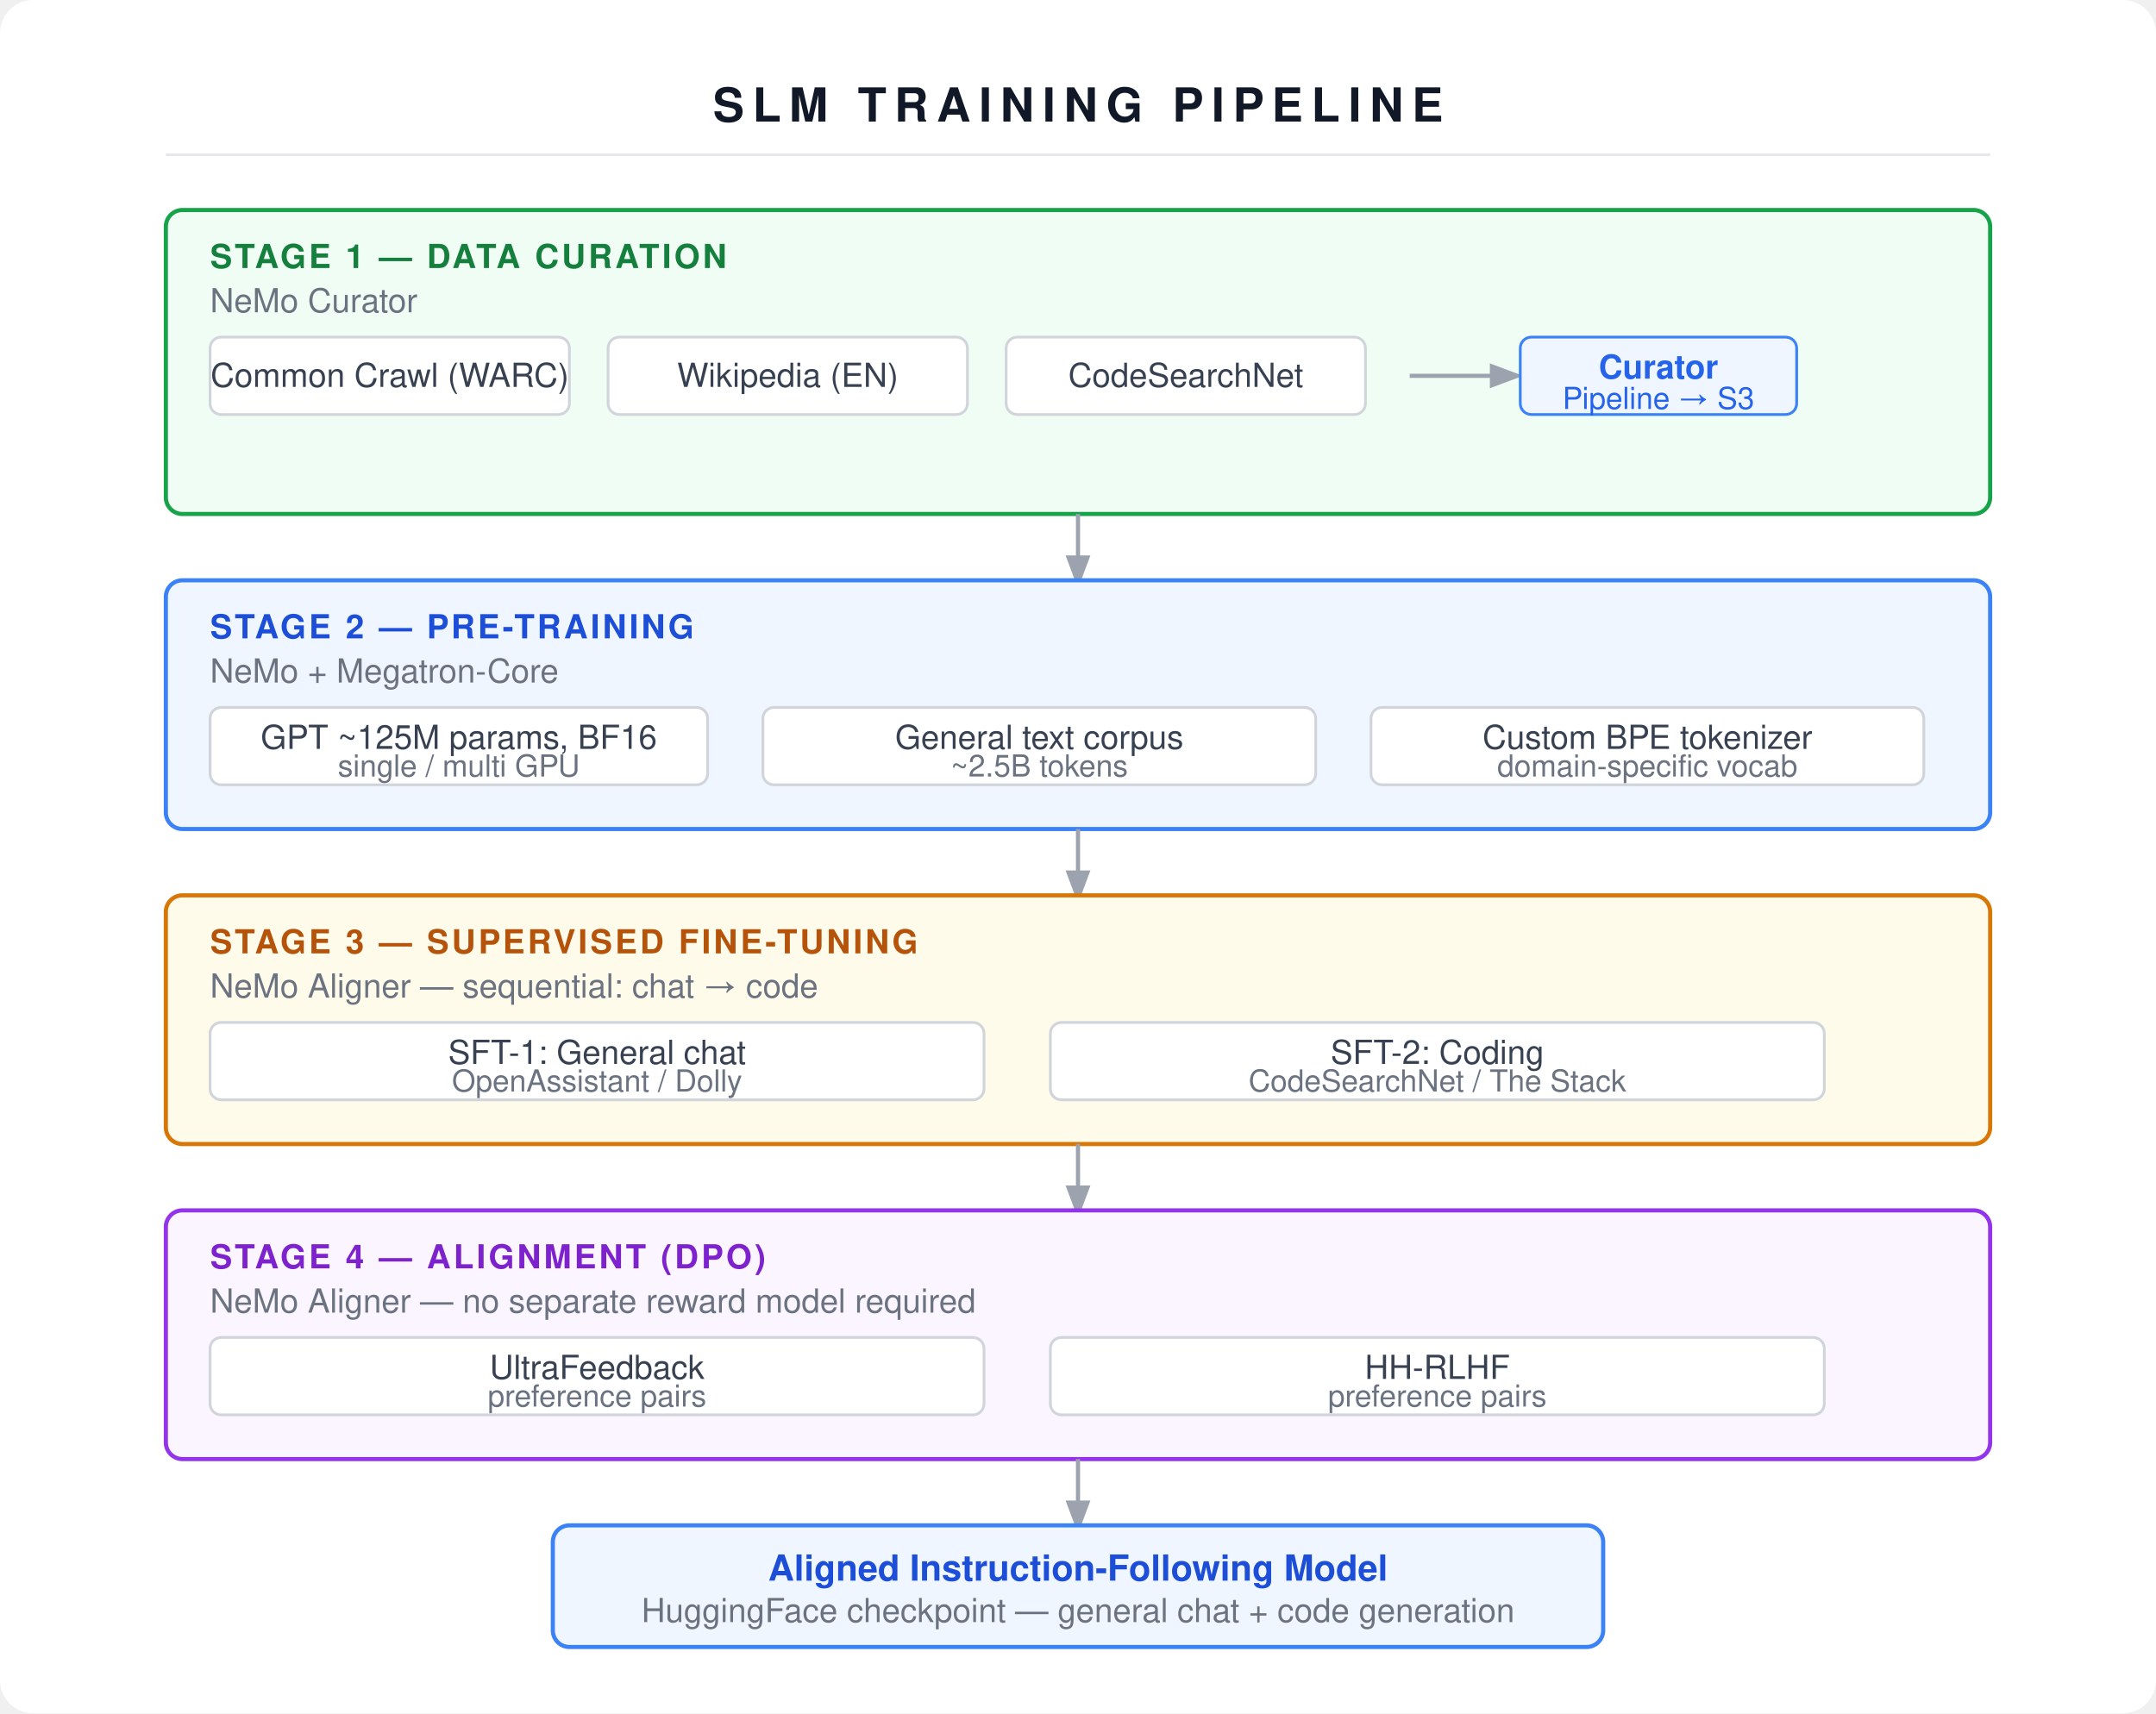
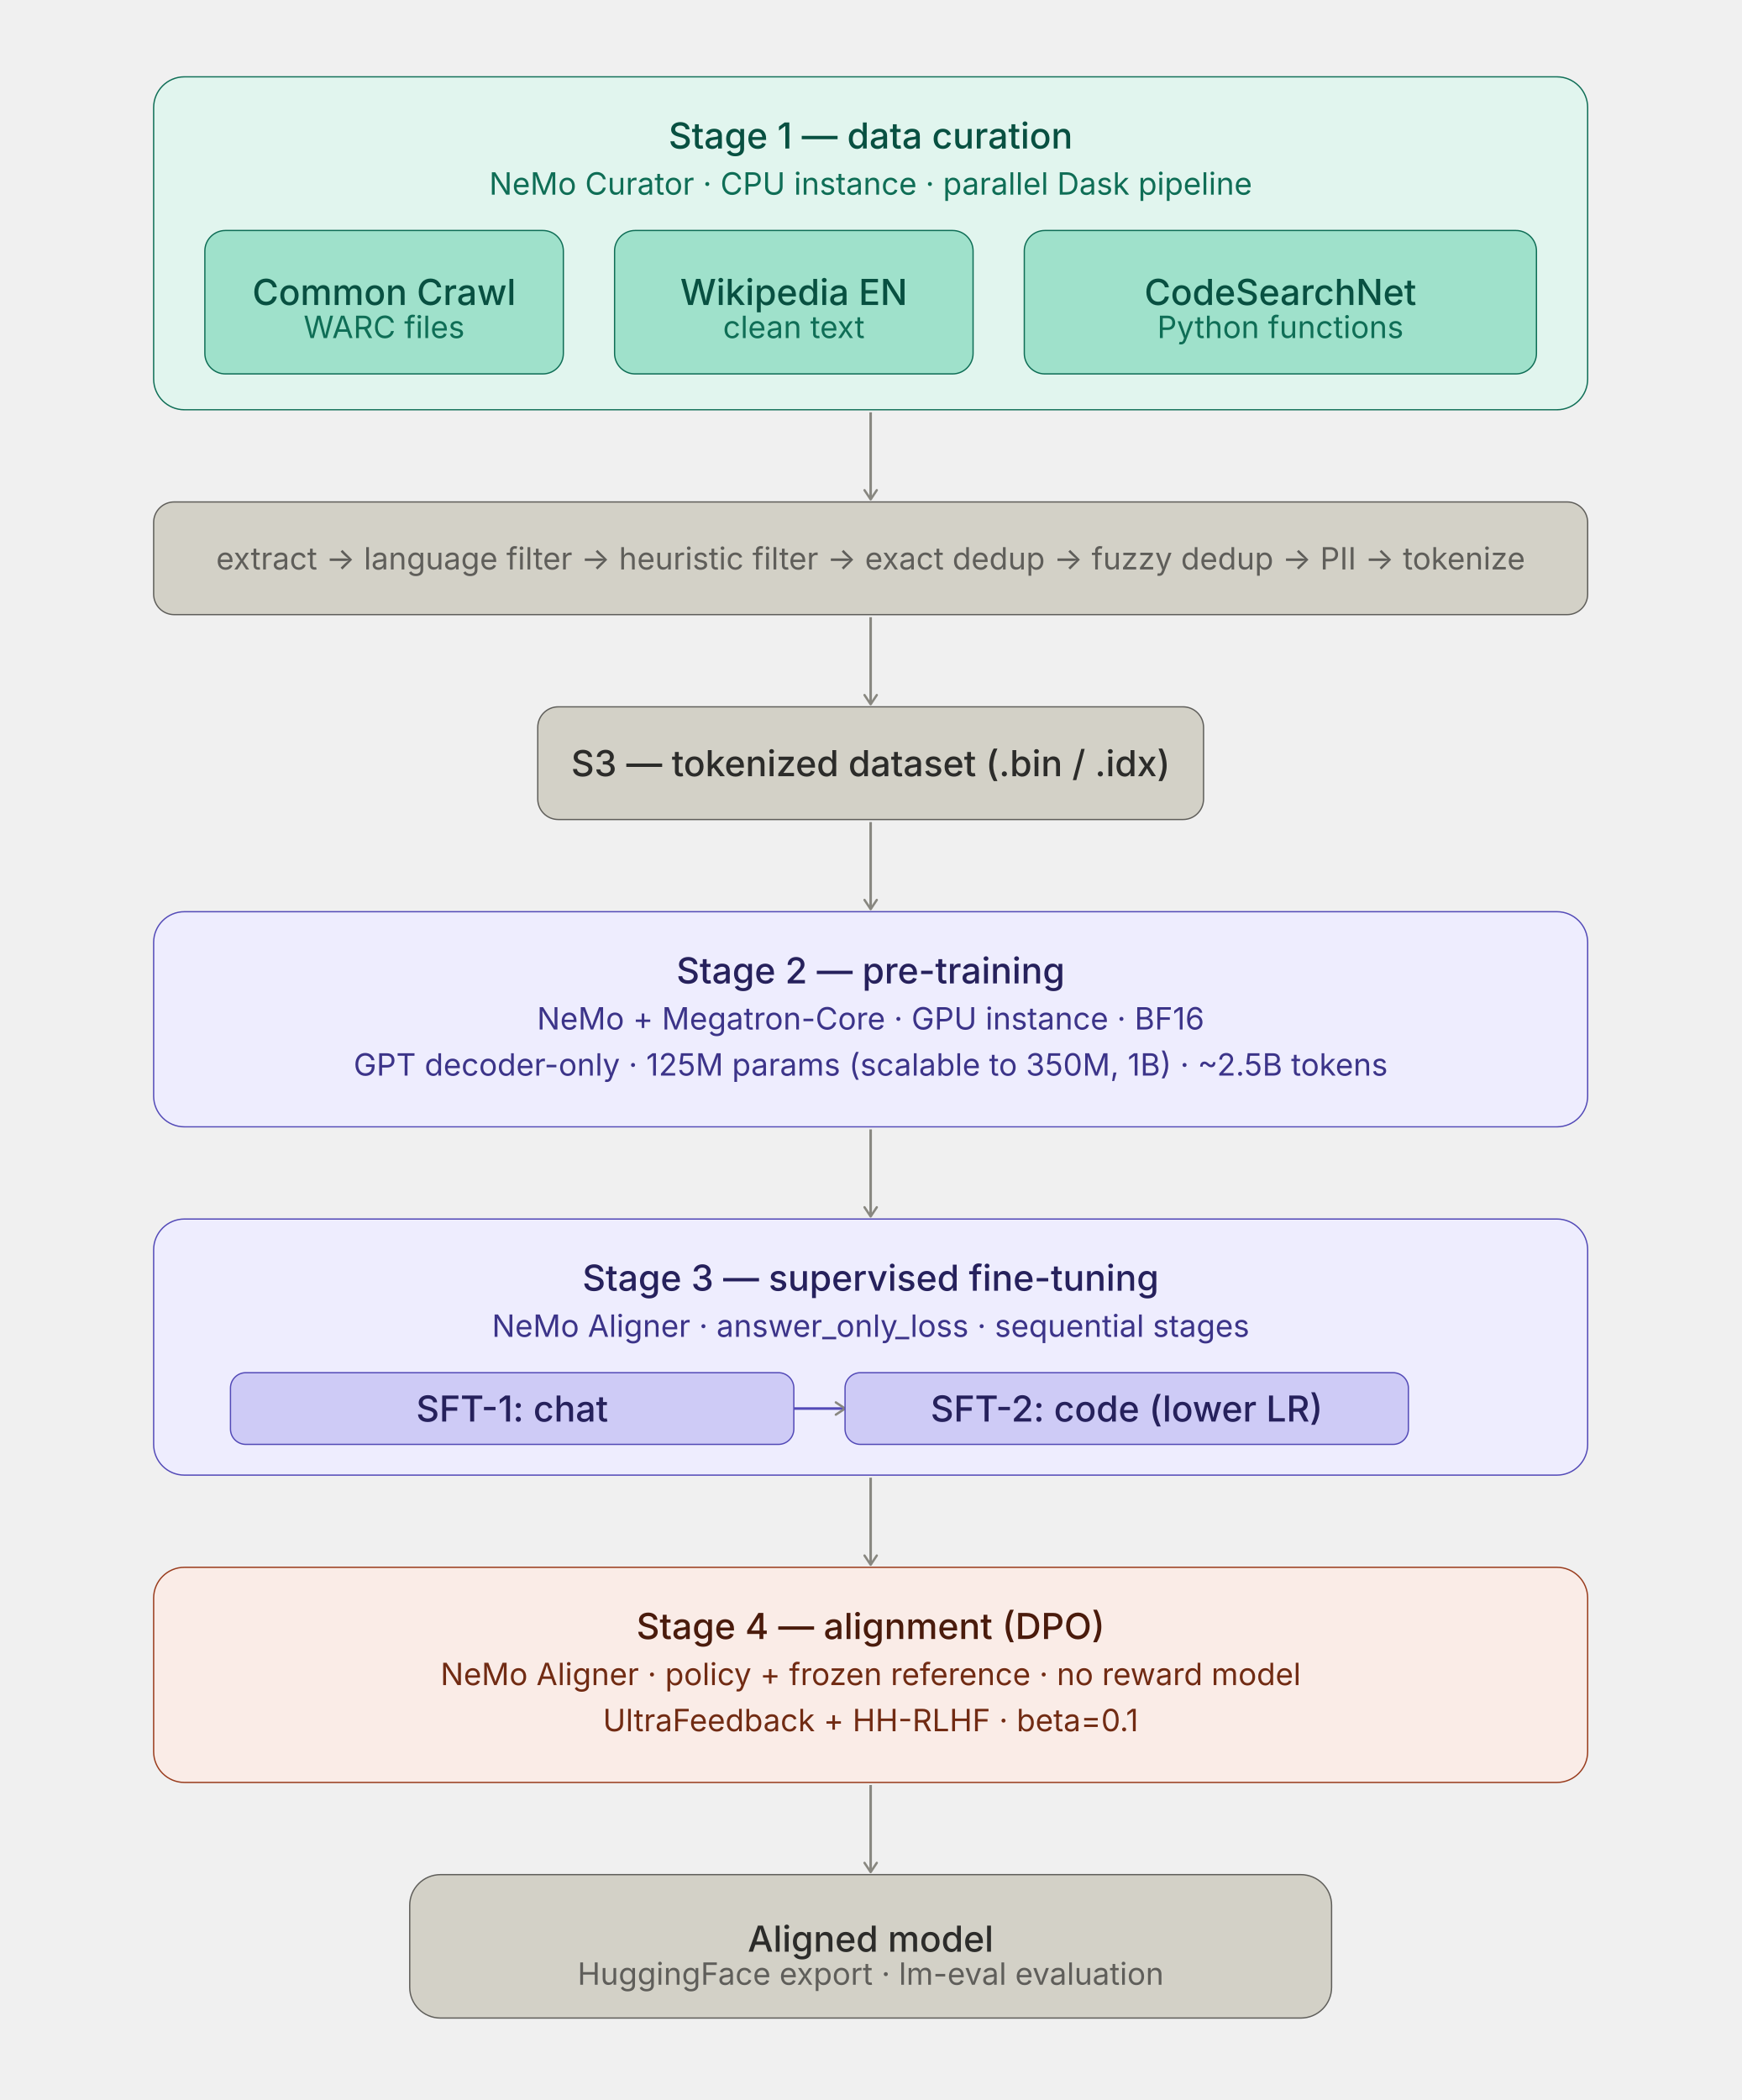
- <svg xmlns="http://www.w3.org/2000/svg" viewBox="0 0 780 620" width="780" height="620" font-family="-apple-system, BlinkMacSystemFont, 'Segoe UI', Helvetica, Arial, sans-serif">
-   <rect width="780" height="620" fill="#ffffff" rx="12" />
-   <text x="390" y="44" text-anchor="middle" fill="#111827" font-size="17" font-weight="bold" letter-spacing="3">SLM TRAINING PIPELINE</text>
-   <line x1="60" y1="56" x2="720" y2="56" stroke="#e5e7eb" stroke-width="1" />
-   <rect x="60" y="76" width="660" height="110" rx="6" fill="#f0fdf4" stroke="#16a34a" stroke-width="1.5" />
-   <text x="76" y="97" fill="#15803d" font-size="12" font-weight="bold" letter-spacing="1">STAGE 1 — DATA CURATION</text>
-   <text x="76" y="113" fill="#6b7280" font-size="12">NeMo Curator</text>
-   <rect x="76" y="122" width="130" height="28" rx="4" fill="#ffffff" stroke="#d1d5db" stroke-width="1" />
-   <text x="141" y="140" text-anchor="middle" fill="#374151" font-size="12">Common Crawl (WARC)</text>
-   <rect x="220" y="122" width="130" height="28" rx="4" fill="#ffffff" stroke="#d1d5db" stroke-width="1" />
-   <text x="285" y="140" text-anchor="middle" fill="#374151" font-size="12">Wikipedia (EN)</text>
-   <rect x="364" y="122" width="130" height="28" rx="4" fill="#ffffff" stroke="#d1d5db" stroke-width="1" />
-   <text x="429" y="140" text-anchor="middle" fill="#374151" font-size="12">CodeSearchNet</text>
-   <line x1="510" y1="136" x2="548" y2="136" stroke="#9ca3af" stroke-width="1.5" marker-end="url(#arr)" />
-   <rect x="550" y="122" width="100" height="28" rx="4" fill="#eff6ff" stroke="#3b82f6" stroke-width="1" />
-   <text x="600" y="137" text-anchor="middle" fill="#2563eb" font-size="12" font-weight="bold">Curator</text>
-   <text x="600" y="148" text-anchor="middle" fill="#2563eb" font-size="11">Pipeline → S3</text>
-   <line x1="390" y1="186" x2="390" y2="210" stroke="#9ca3af" stroke-width="1.5" marker-end="url(#arr)" />
-   <rect x="60" y="210" width="660" height="90" rx="6" fill="#eff6ff" stroke="#3b82f6" stroke-width="1.5" />
-   <text x="76" y="231" fill="#1d4ed8" font-size="12" font-weight="bold" letter-spacing="1">STAGE 2 — PRE-TRAINING</text>
-   <text x="76" y="247" fill="#6b7280" font-size="12">NeMo + Megatron-Core</text>
-   <rect x="76" y="256" width="180" height="28" rx="4" fill="#ffffff" stroke="#d1d5db" stroke-width="1" />
-   <text x="166" y="271" text-anchor="middle" fill="#374151" font-size="12">GPT ~125M params, BF16</text>
-   <text x="166" y="281" text-anchor="middle" fill="#6b7280" font-size="11">single / multi GPU</text>
-   <rect x="276" y="256" width="200" height="28" rx="4" fill="#ffffff" stroke="#d1d5db" stroke-width="1" />
-   <text x="376" y="271" text-anchor="middle" fill="#374151" font-size="12">General text corpus</text>
-   <text x="376" y="281" text-anchor="middle" fill="#6b7280" font-size="11">~2.5B tokens</text>
-   <rect x="496" y="256" width="200" height="28" rx="4" fill="#ffffff" stroke="#d1d5db" stroke-width="1" />
-   <text x="596" y="271" text-anchor="middle" fill="#374151" font-size="12">Custom BPE tokenizer</text>
-   <text x="596" y="281" text-anchor="middle" fill="#6b7280" font-size="11">domain-specific vocab</text>
-   <line x1="390" y1="300" x2="390" y2="324" stroke="#9ca3af" stroke-width="1.5" marker-end="url(#arr)" />
-   <rect x="60" y="324" width="660" height="90" rx="6" fill="#fffbeb" stroke="#d97706" stroke-width="1.5" />
-   <text x="76" y="345" fill="#b45309" font-size="12" font-weight="bold" letter-spacing="1">STAGE 3 — SUPERVISED FINE-TUNING</text>
-   <text x="76" y="361" fill="#6b7280" font-size="12">NeMo Aligner — sequential: chat → code</text>
-   <rect x="76" y="370" width="280" height="28" rx="4" fill="#ffffff" stroke="#d1d5db" stroke-width="1" />
-   <text x="216" y="385" text-anchor="middle" fill="#374151" font-size="12">SFT-1: General chat</text>
-   <text x="216" y="395" text-anchor="middle" fill="#6b7280" font-size="11">OpenAssistant / Dolly</text>
-   <rect x="380" y="370" width="280" height="28" rx="4" fill="#ffffff" stroke="#d1d5db" stroke-width="1" />
-   <text x="520" y="385" text-anchor="middle" fill="#374151" font-size="12">SFT-2: Coding</text>
-   <text x="520" y="395" text-anchor="middle" fill="#6b7280" font-size="11">CodeSearchNet / The Stack</text>
-   <line x1="390" y1="414" x2="390" y2="438" stroke="#9ca3af" stroke-width="1.5" marker-end="url(#arr)" />
-   <rect x="60" y="438" width="660" height="90" rx="6" fill="#faf5ff" stroke="#9333ea" stroke-width="1.5" />
-   <text x="76" y="459" fill="#7e22ce" font-size="12" font-weight="bold" letter-spacing="1">STAGE 4 — ALIGNMENT (DPO)</text>
-   <text x="76" y="475" fill="#6b7280" font-size="12">NeMo Aligner — no separate reward model required</text>
-   <rect x="76" y="484" width="280" height="28" rx="4" fill="#ffffff" stroke="#d1d5db" stroke-width="1" />
-   <text x="216" y="499" text-anchor="middle" fill="#374151" font-size="12">UltraFeedback</text>
-   <text x="216" y="509" text-anchor="middle" fill="#6b7280" font-size="11">preference pairs</text>
-   <rect x="380" y="484" width="280" height="28" rx="4" fill="#ffffff" stroke="#d1d5db" stroke-width="1" />
-   <text x="520" y="499" text-anchor="middle" fill="#374151" font-size="12">HH-RLHF</text>
-   <text x="520" y="509" text-anchor="middle" fill="#6b7280" font-size="11">preference pairs</text>
-   <line x1="390" y1="528" x2="390" y2="552" stroke="#9ca3af" stroke-width="1.5" marker-end="url(#arr)" />
-   <rect x="200" y="552" width="380" height="44" rx="6" fill="#eff6ff" stroke="#3b82f6" stroke-width="1.5" />
-   <text x="390" y="572" text-anchor="middle" fill="#1d4ed8" font-size="13" font-weight="bold">Aligned Instruction-Following Model</text>
-   <text x="390" y="587" text-anchor="middle" fill="#6b7280" font-size="12">HuggingFace checkpoint — general chat + code generation</text>
+ <svg xmlns="http://www.w3.org/2000/svg" width="100%" viewBox="0 0 680 820">
  <defs>
-     <marker id="arr" markerWidth="8" markerHeight="8" refX="6" refY="3" orient="auto">
-       <path d="M0,0 L0,6 L8,3 z" fill="#9ca3af" />
+     <marker id="arrow" viewBox="0 0 10 10" refX="8" refY="5" markerWidth="6" markerHeight="6" orient="auto-start-reverse">
+       <path d="M2 1L8 5L2 9" fill="none" stroke="#888780" stroke-width="1.5" stroke-linecap="round" stroke-linejoin="round" />
    </marker>
+     <style>
+       text { font-family: system-ui, -apple-system, sans-serif; fill: #085041; }
+       .th  { font-size: 14px; font-weight: 500; fill: #085041; }
+       .ts  { font-size: 12px; font-weight: 400; fill: #0F6E56; }
+       .gh  { font-size: 14px; font-weight: 500; fill: #2C2C2A; }
+       .gs  { font-size: 12px; font-weight: 400; fill: #5F5E5A; }
+       .ph  { font-size: 14px; font-weight: 500; fill: #4A1B0C; }
+       .ps  { font-size: 12px; font-weight: 400; fill: #712B13; }
+       .uh  { font-size: 14px; font-weight: 500; fill: #26215C; }
+       .us  { font-size: 12px; font-weight: 400; fill: #3C3489; }
+       .ch  { font-size: 14px; font-weight: 500; fill: #4B1528; }
+       .cs  { font-size: 12px; font-weight: 400; fill: #72243E; }
+     </style>
  </defs>
+   <rect x="60" y="30" width="560" height="130" rx="12" fill="#E1F5EE" stroke="#0F6E56" stroke-width="0.5" />
+   <text class="th" x="340" y="58" text-anchor="middle">Stage 1 — data curation</text>
+   <text class="ts" x="340" y="76" text-anchor="middle">NeMo Curator · CPU instance · parallel Dask pipeline</text>
+   <rect x="80" y="90" width="140" height="56" rx="8" fill="#9FE1CB" stroke="#0F6E56" stroke-width="0.5" />
+   <text class="th" x="150" y="114" text-anchor="middle" dominant-baseline="central">Common Crawl</text>
+   <text class="ts" x="150" y="132" text-anchor="middle">WARC files</text>
+   <rect x="240" y="90" width="140" height="56" rx="8" fill="#9FE1CB" stroke="#0F6E56" stroke-width="0.5" />
+   <text class="th" x="310" y="114" text-anchor="middle" dominant-baseline="central">Wikipedia EN</text>
+   <text class="ts" x="310" y="132" text-anchor="middle">clean text</text>
+   <rect x="400" y="90" width="200" height="56" rx="8" fill="#9FE1CB" stroke="#0F6E56" stroke-width="0.5" />
+   <text class="th" x="500" y="114" text-anchor="middle" dominant-baseline="central">CodeSearchNet</text>
+   <text class="ts" x="500" y="132" text-anchor="middle">Python functions</text>
+   <line x1="340" y1="161" x2="340" y2="195" stroke="#888780" stroke-width="1" marker-end="url(#arrow)" />
+   <rect x="60" y="196" width="560" height="44" rx="8" fill="#D3D1C7" stroke="#5F5E5A" stroke-width="0.5" />
+   <text class="gs" x="340" y="218" text-anchor="middle" dominant-baseline="central">extract → language filter → heuristic filter → exact dedup → fuzzy dedup → PII → tokenize</text>
+   <line x1="340" y1="241" x2="340" y2="275" stroke="#888780" stroke-width="1" marker-end="url(#arrow)" />
+   <rect x="210" y="276" width="260" height="44" rx="8" fill="#D3D1C7" stroke="#5F5E5A" stroke-width="0.5" />
+   <text class="gh" x="340" y="298" text-anchor="middle" dominant-baseline="central">S3 — tokenized dataset (.bin / .idx)</text>
+   <line x1="340" y1="321" x2="340" y2="355" stroke="#888780" stroke-width="1" marker-end="url(#arrow)" />
+   <rect x="60" y="356" width="560" height="84" rx="12" fill="#EEEDFE" stroke="#534AB7" stroke-width="0.5" />
+   <text class="uh" x="340" y="384" text-anchor="middle">Stage 2 — pre-training</text>
+   <text class="us" x="340" y="402" text-anchor="middle">NeMo + Megatron-Core · GPU instance · BF16</text>
+   <text class="us" x="340" y="420" text-anchor="middle">GPT decoder-only · 125M params (scalable to 350M, 1B) · ~2.5B tokens</text>
+   <line x1="340" y1="441" x2="340" y2="475" stroke="#888780" stroke-width="1" marker-end="url(#arrow)" />
+   <rect x="60" y="476" width="560" height="100" rx="12" fill="#EEEDFE" stroke="#534AB7" stroke-width="0.5" />
+   <text class="uh" x="340" y="504" text-anchor="middle">Stage 3 — supervised fine-tuning</text>
+   <text class="us" x="340" y="522" text-anchor="middle">NeMo Aligner · answer_only_loss · sequential stages</text>
+   <rect x="90" y="536" width="220" height="28" rx="6" fill="#CECBF6" stroke="#534AB7" stroke-width="0.5" />
+   <text class="uh" x="200" y="550" text-anchor="middle" dominant-baseline="central">SFT-1: chat</text>
+   <line x1="310" y1="550" x2="330" y2="550" stroke="#534AB7" stroke-width="1" marker-end="url(#arrow)" />
+   <rect x="330" y="536" width="220" height="28" rx="6" fill="#CECBF6" stroke="#534AB7" stroke-width="0.5" />
+   <text class="uh" x="440" y="550" text-anchor="middle" dominant-baseline="central">SFT-2: code (lower LR)</text>
+   <line x1="340" y1="577" x2="340" y2="611" stroke="#888780" stroke-width="1" marker-end="url(#arrow)" />
+   <rect x="60" y="612" width="560" height="84" rx="12" fill="#FAECE7" stroke="#993C1D" stroke-width="0.5" />
+   <text class="ph" x="340" y="640" text-anchor="middle">Stage 4 — alignment (DPO)</text>
+   <text class="ps" x="340" y="658" text-anchor="middle">NeMo Aligner · policy + frozen reference · no reward model</text>
+   <text class="ps" x="340" y="676" text-anchor="middle">UltraFeedback + HH-RLHF · beta=0.1</text>
+   <line x1="340" y1="697" x2="340" y2="731" stroke="#888780" stroke-width="1" marker-end="url(#arrow)" />
+   <rect x="160" y="732" width="360" height="56" rx="12" fill="#D3D1C7" stroke="#5F5E5A" stroke-width="0.5" />
+   <text class="gh" x="340" y="757" text-anchor="middle" dominant-baseline="central">Aligned model</text>
+   <text class="gs" x="340" y="775" text-anchor="middle">HuggingFace export · lm-eval evaluation</text>
</svg>
